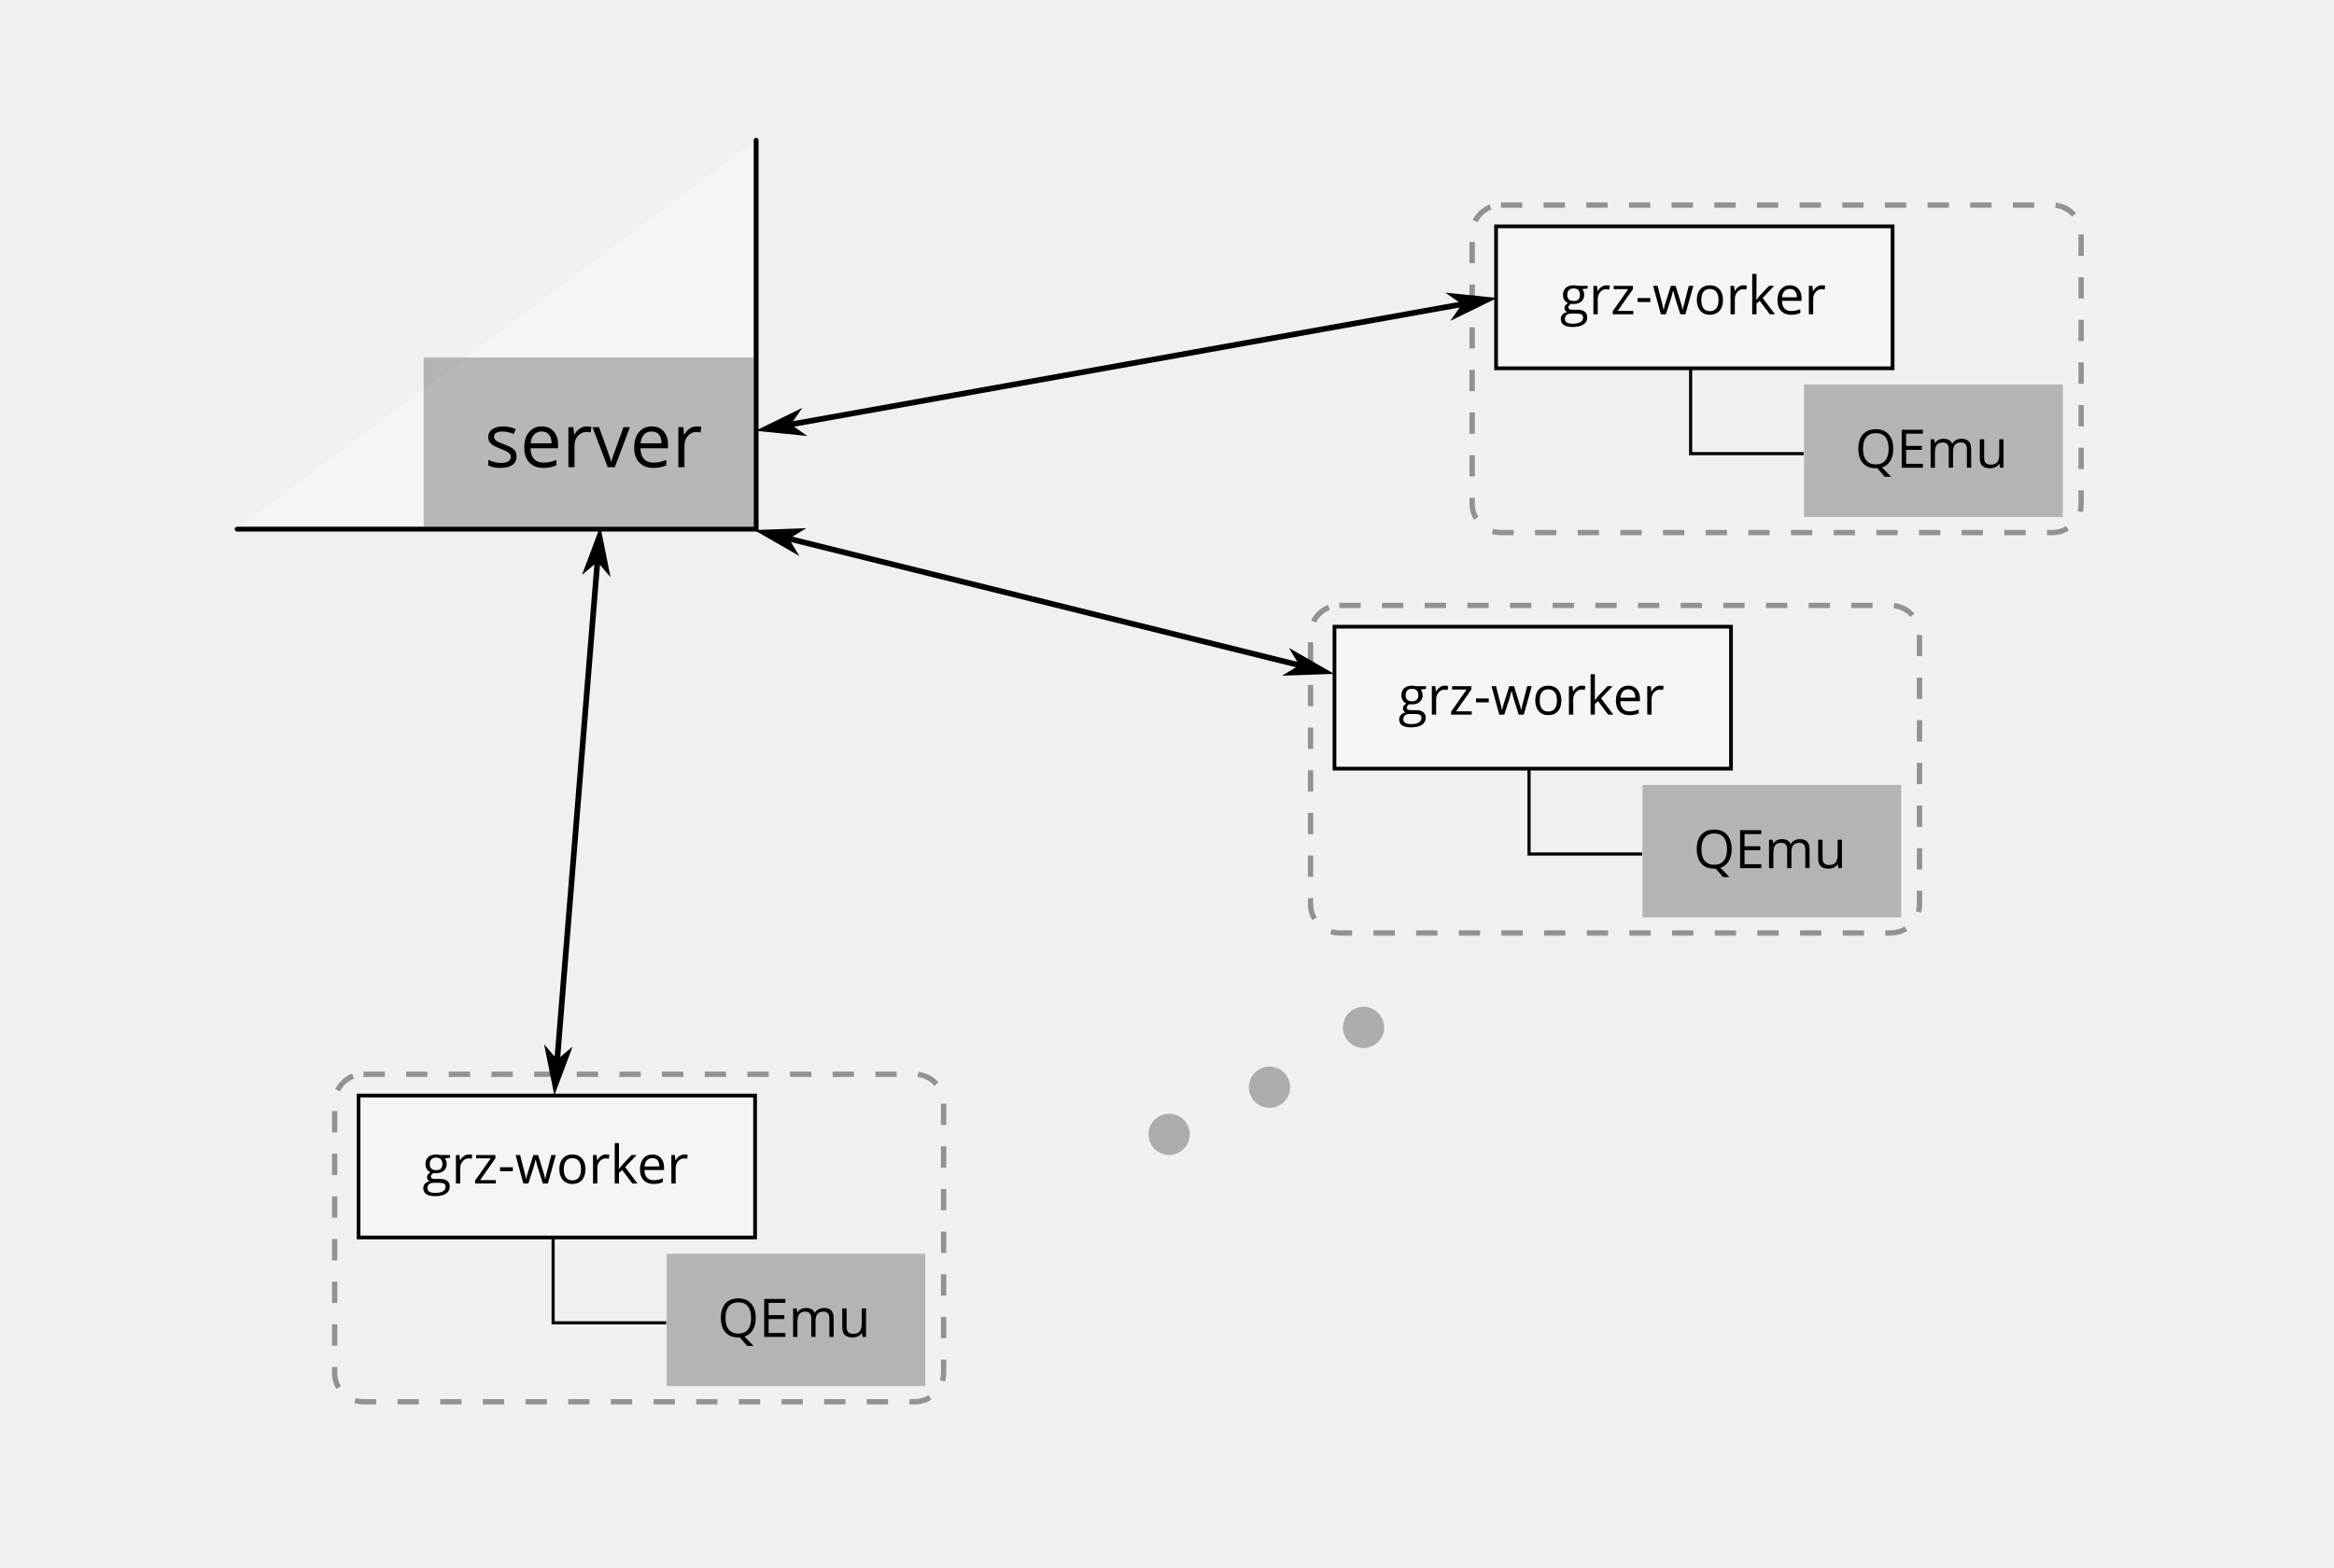
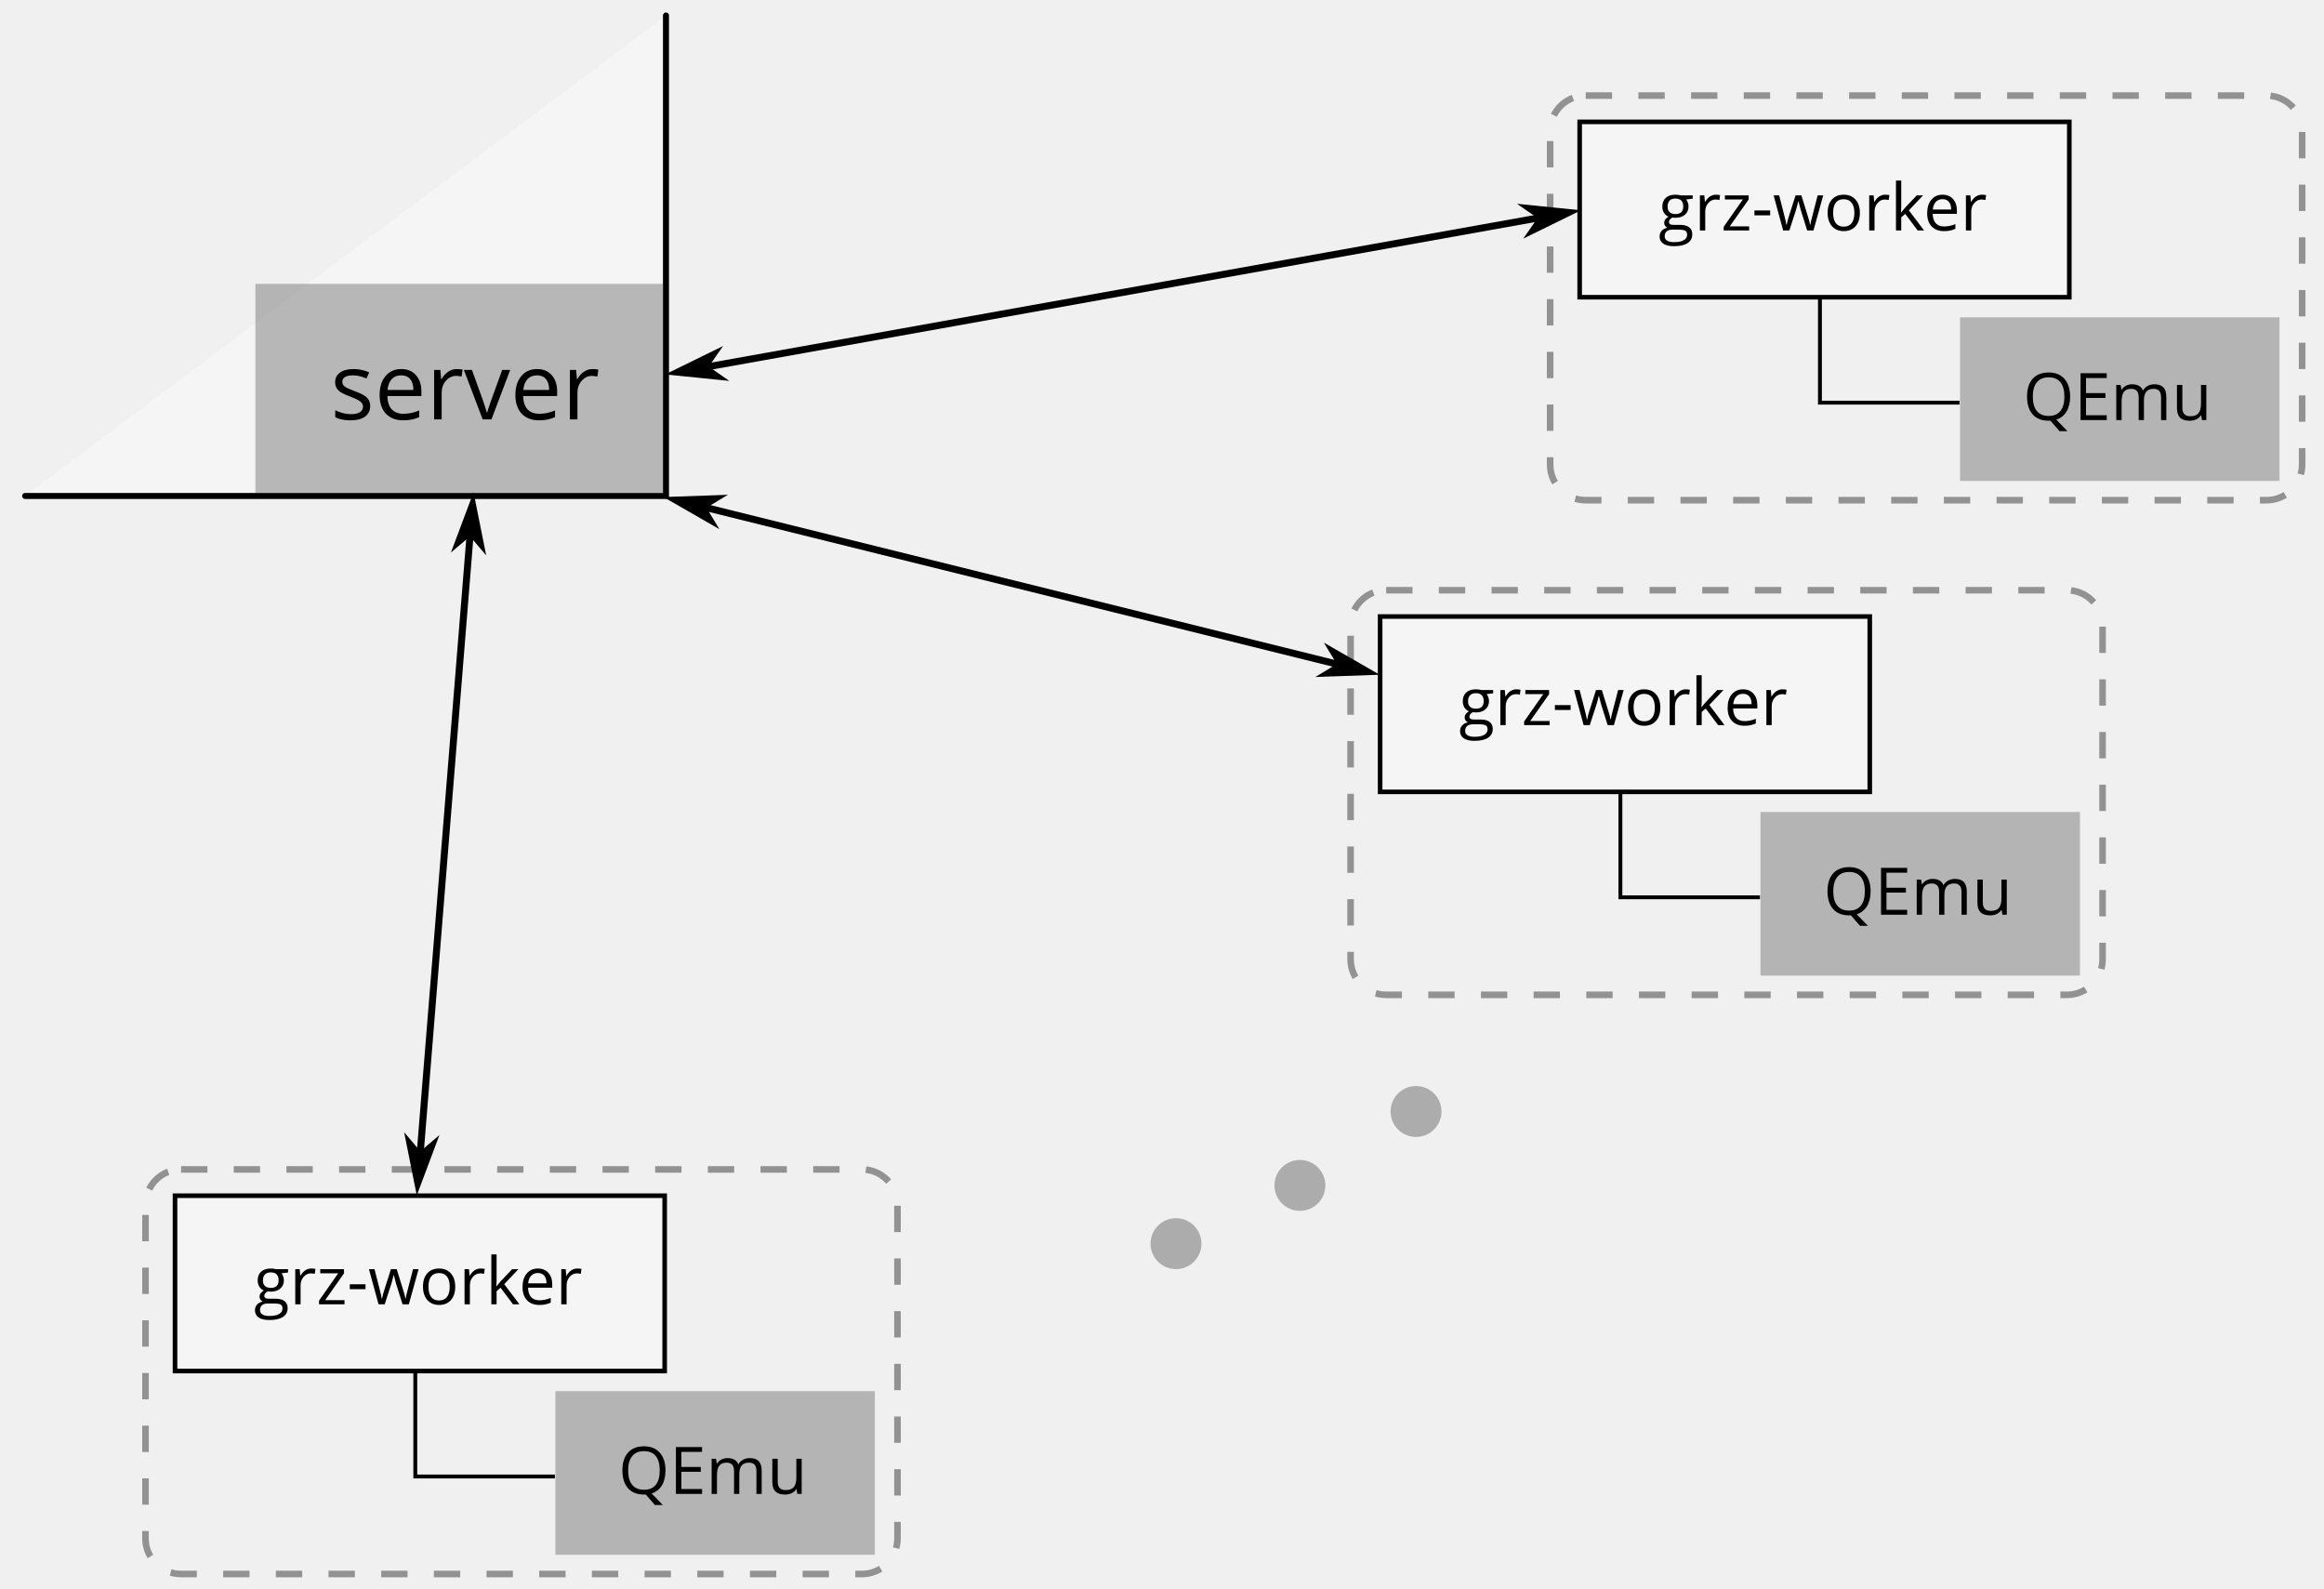
- <svg xmlns="http://www.w3.org/2000/svg" xmlns:xlink="http://www.w3.org/1999/xlink" width="744.094" height="500" id="svg2" version="1.1">
+ <svg xmlns="http://www.w3.org/2000/svg" xmlns:xlink="http://www.w3.org/1999/xlink" width="600" height="410" id="svg2" version="1.1">
  <defs id="defs4">
    <marker orient="auto" refY="0" refX="0" id="Arrow1Mstart" style="overflow:visible">
      <path id="path3802" d="M 0,0 5,-5 -12.5,0 5,5 0,0 z" style="fill-rule:evenodd;stroke:#000000;stroke-width:1pt;marker-start:none" transform="matrix(0.4,0,0,0.4,4,0)" />
    </marker>
    <marker orient="auto" refY="0" refX="0" id="Arrow1Mend" style="overflow:visible">
      <path id="path3805" d="M 0,0 5,-5 -12.5,0 5,5 0,0 z" style="fill-rule:evenodd;stroke:#000000;stroke-width:1pt;marker-start:none" transform="matrix(-0.4,0,0,-0.4,-4,0)" />
    </marker>
  </defs>
-   <g id="layer1" transform="translate(0,-552.3606)">
-     <path style="fill:#ffffff;fill-opacity:0.336;stroke:#000000;stroke-width:1.555;stroke-linecap:round;stroke-miterlimit:4;stroke-opacity:1;stroke-dashoffset:0" d="m 241.059,597.089 0,124.017 -165.445,0" id="rect2816" />
-     <g id="g4241" transform="translate(121.7926,523.9899)">
+   <g id="layer1" transform="translate(-74.83683,-590.2307)">
+     <path style="fill:#ffffff;fill-opacity:0.336;stroke:#000000;stroke-width:1.555;stroke-linecap:round;stroke-miterlimit:4;stroke-opacity:1;stroke-dashoffset:0" d="m 246.774,594.232 0,124.017 -165.445,0" id="rect2816" />
+     <g id="g4241" transform="translate(127.5069,521.1327)">
      <g id="g3596">
        <rect y="100.552" x="355.161" height="45.263" width="126.416" id="rect3590" style="fill:#ffffff;fill-opacity:0.336;stroke:#000000;stroke-width:1.188;stroke-linecap:round;stroke-miterlimit:4;stroke-opacity:1;stroke-dasharray:none;stroke-dashoffset:0" />
        <text xml:space="preserve" style="font-size:16.942px;font-style:normal;font-variant:normal;font-weight:normal;font-stretch:normal;text-align:start;line-height:125%;writing-mode:lr-tb;text-anchor:start;fill:#000000;fill-opacity:1;stroke:none;font-family:Open Sans;-inkscape-font-specification:Open Sans" x="375.468" y="128.584" id="text3592">
          <tspan id="tspan3594" x="375.468" y="128.584">grz-worker</tspan>
        </text>
      </g>
      <g transform="translate(98.20271,90.86119)" id="g3601">
        <rect ry="0" style="fill:#414141;fill-opacity:0.336;stroke:none" id="rect3603" width="82.474" height="42.233" x="355.161" y="60.146" />
        <text id="text3605" y="86.663" x="371.428" style="font-size:16.942px;font-style:normal;font-variant:normal;font-weight:normal;font-stretch:normal;text-align:start;line-height:125%;writing-mode:lr-tb;text-anchor:start;fill:#000000;fill-opacity:1;stroke:none;font-family:Open Sans;-inkscape-font-specification:Open Sans" xml:space="preserve">
          <tspan y="86.663" x="371.428" id="tspan3607">QEmu</tspan>
        </text>
      </g>
      <path id="path3609" d="m 417.193,145.75 0,27.283 36.035,0" style="fill:none;stroke:#000000;stroke-width:1px;stroke-linecap:butt;stroke-linejoin:miter;stroke-opacity:1;marker-mid:none;marker-end:none" />
      <rect style="fill:none;stroke:#929292;stroke-width:1.7;stroke-miterlimit:4;stroke-opacity:1;stroke-dasharray:6.8, 6.8;stroke-dashoffset:0" id="rect4254" width="194.144" height="104.44" x="347.54" y="93.77" ry="9.184" />
    </g>
    <use x="0" y="0" xlink:href="#g4241" id="use4278" transform="translate(-51.51778,127.6787)" width="744.094" height="1052.362" />
-     <g id="g4286" transform="matrix(0.4499339,0.5822657,-0.5822657,0.4499339,318.5431,509.0938)">
+     <g id="g4286" transform="matrix(0.4499339,0.5822657,-0.5822657,0.4499339,324.2574,506.2366)">
      <path transform="matrix(0.6097561,0,0,0.6097561,197.6755,51.39745)" d="m 502.857,216.291 c 0,8.087 -6.556,14.643 -14.643,14.643 -8.087,0 -14.643,-6.556 -14.643,-14.643 0,-8.087 6.556,-14.643 14.643,-14.643 8.087,0 14.643,6.556 14.643,14.643 z" id="path4280" style="fill:#acacac;fill-opacity:1;stroke:none" />
      <path style="fill:#acacac;fill-opacity:1;stroke:none" id="path4282" d="m 502.857,216.291 c 0,8.087 -6.556,14.643 -14.643,14.643 -8.087,0 -14.643,-6.556 -14.643,-14.643 0,-8.087 6.556,-14.643 14.643,-14.643 8.087,0 14.643,6.556 14.643,14.643 z" transform="matrix(0.6097561,0,0,0.6097561,193.281,99.48355)" />
      <path transform="matrix(0.6097561,0,0,0.6097561,182.8629,146.3847)" d="m 502.857,216.291 c 0,8.087 -6.556,14.643 -14.643,14.643 -8.087,0 -14.643,-6.556 -14.643,-14.643 0,-8.087 6.556,-14.643 14.643,-14.643 8.087,0 14.643,6.556 14.643,14.643 z" id="path4284" style="fill:#acacac;fill-opacity:1;stroke:none" />
    </g>
-     <rect ry="0" style="fill:#414141;fill-opacity:0.336;stroke:none" id="rect3603-3" width="105.332" height="54.018" x="135.062" y="666.364" />
-     <text xml:space="preserve" style="font-size:23.841px;font-style:normal;font-variant:normal;font-weight:normal;font-stretch:normal;text-align:start;line-height:125%;writing-mode:lr-tb;text-anchor:start;fill:#000000;fill-opacity:1;stroke:none;font-family:Open Sans;-inkscape-font-specification:Open Sans" x="154.416" y="701.347" id="text3592-1">
-       <tspan id="tspan3594-4" x="154.416" y="701.347">server</tspan>
+     <rect ry="0" style="fill:#414141;fill-opacity:0.336;stroke:none" id="rect3603-3" width="105.332" height="54.018" x="140.776" y="663.507" />
+     <text xml:space="preserve" style="font-size:23.841px;font-style:normal;font-variant:normal;font-weight:normal;font-stretch:normal;text-align:start;line-height:125%;writing-mode:lr-tb;text-anchor:start;fill:#000000;fill-opacity:1;stroke:none;font-family:Open Sans;-inkscape-font-specification:Open Sans" x="160.13" y="698.49" id="text3592-1">
+       <tspan id="tspan3594-4" x="160.13" y="698.49">server</tspan>
    </text>
    <use x="0" y="0" xlink:href="#use4278" id="use4339" transform="translate(-311.127,149.5026)" width="744.094" height="1052.362" />
-     <path style="fill:none;stroke:#000000;stroke-width:1.8;stroke-linecap:butt;stroke-linejoin:miter;stroke-miterlimit:4;stroke-opacity:1;stroke-dasharray:none;marker-start:url(#Arrow1Mstart);marker-end:url(#Arrow1Mend)" d="M 191.094,723.673 177.013,898.123" id="path4341" />
-     <path id="path4717" d="m 243.867,722.244 178.025,44.155" style="fill:none;stroke:#000000;stroke-width:1.8;stroke-linecap:butt;stroke-linejoin:miter;stroke-miterlimit:4;stroke-opacity:1;stroke-dasharray:none;marker-start:url(#Arrow1Mstart);marker-end:url(#Arrow1Mend)" />
-     <path style="fill:none;stroke:#000000;stroke-width:1.8;stroke-linecap:butt;stroke-linejoin:miter;stroke-miterlimit:4;stroke-opacity:1;stroke-dasharray:none;marker-start:url(#Arrow1Mstart);marker-end:url(#Arrow1Mend)" d="M 244.354,689.104 473.831,647.989" id="path4719" />
+     <path style="fill:none;stroke:#000000;stroke-width:1.8;stroke-linecap:butt;stroke-linejoin:miter;stroke-miterlimit:4;stroke-opacity:1;stroke-dasharray:none;marker-start:url(#Arrow1Mstart);marker-end:url(#Arrow1Mend)" d="M 196.808,720.816 182.727,895.266" id="path4341" />
+     <path id="path4717" d="m 249.581,719.387 178.025,44.155" style="fill:none;stroke:#000000;stroke-width:1.8;stroke-linecap:butt;stroke-linejoin:miter;stroke-miterlimit:4;stroke-opacity:1;stroke-dasharray:none;marker-start:url(#Arrow1Mstart);marker-end:url(#Arrow1Mend)" />
+     <path style="fill:none;stroke:#000000;stroke-width:1.8;stroke-linecap:butt;stroke-linejoin:miter;stroke-miterlimit:4;stroke-opacity:1;stroke-dasharray:none;marker-start:url(#Arrow1Mstart);marker-end:url(#Arrow1Mend)" d="M 250.068,686.247 479.545,645.132" id="path4719" />
  </g>
</svg>
